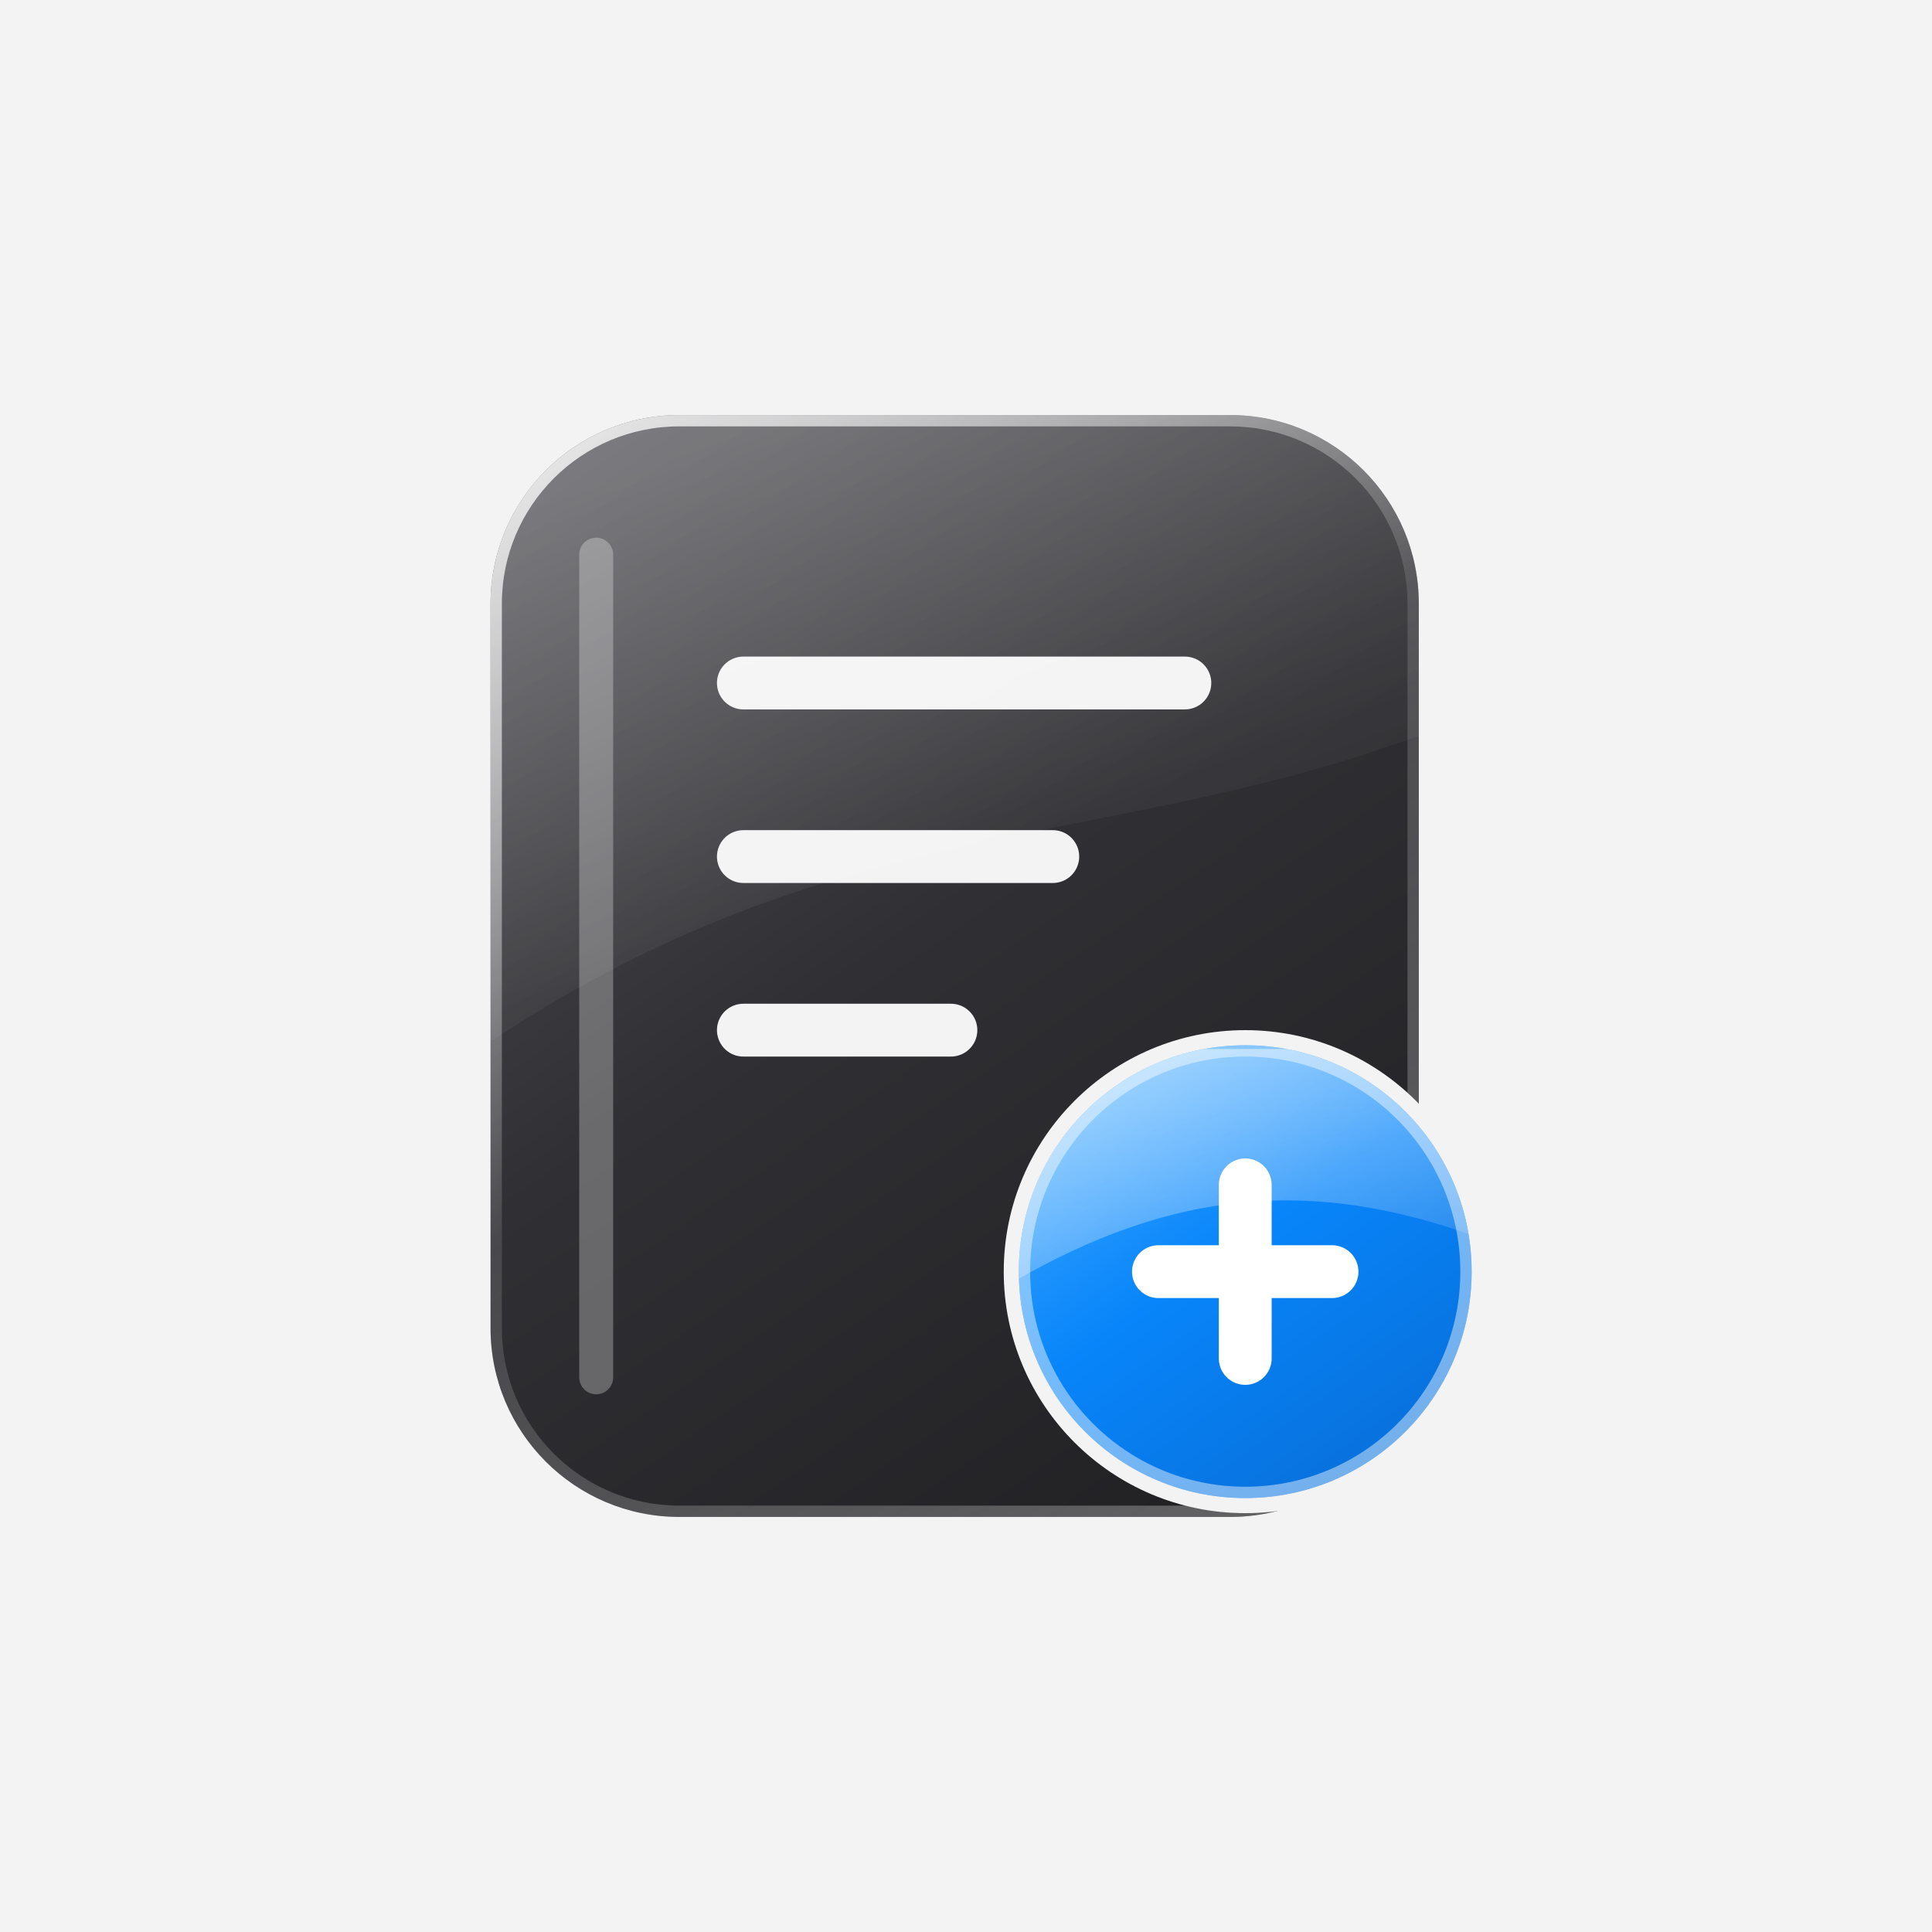
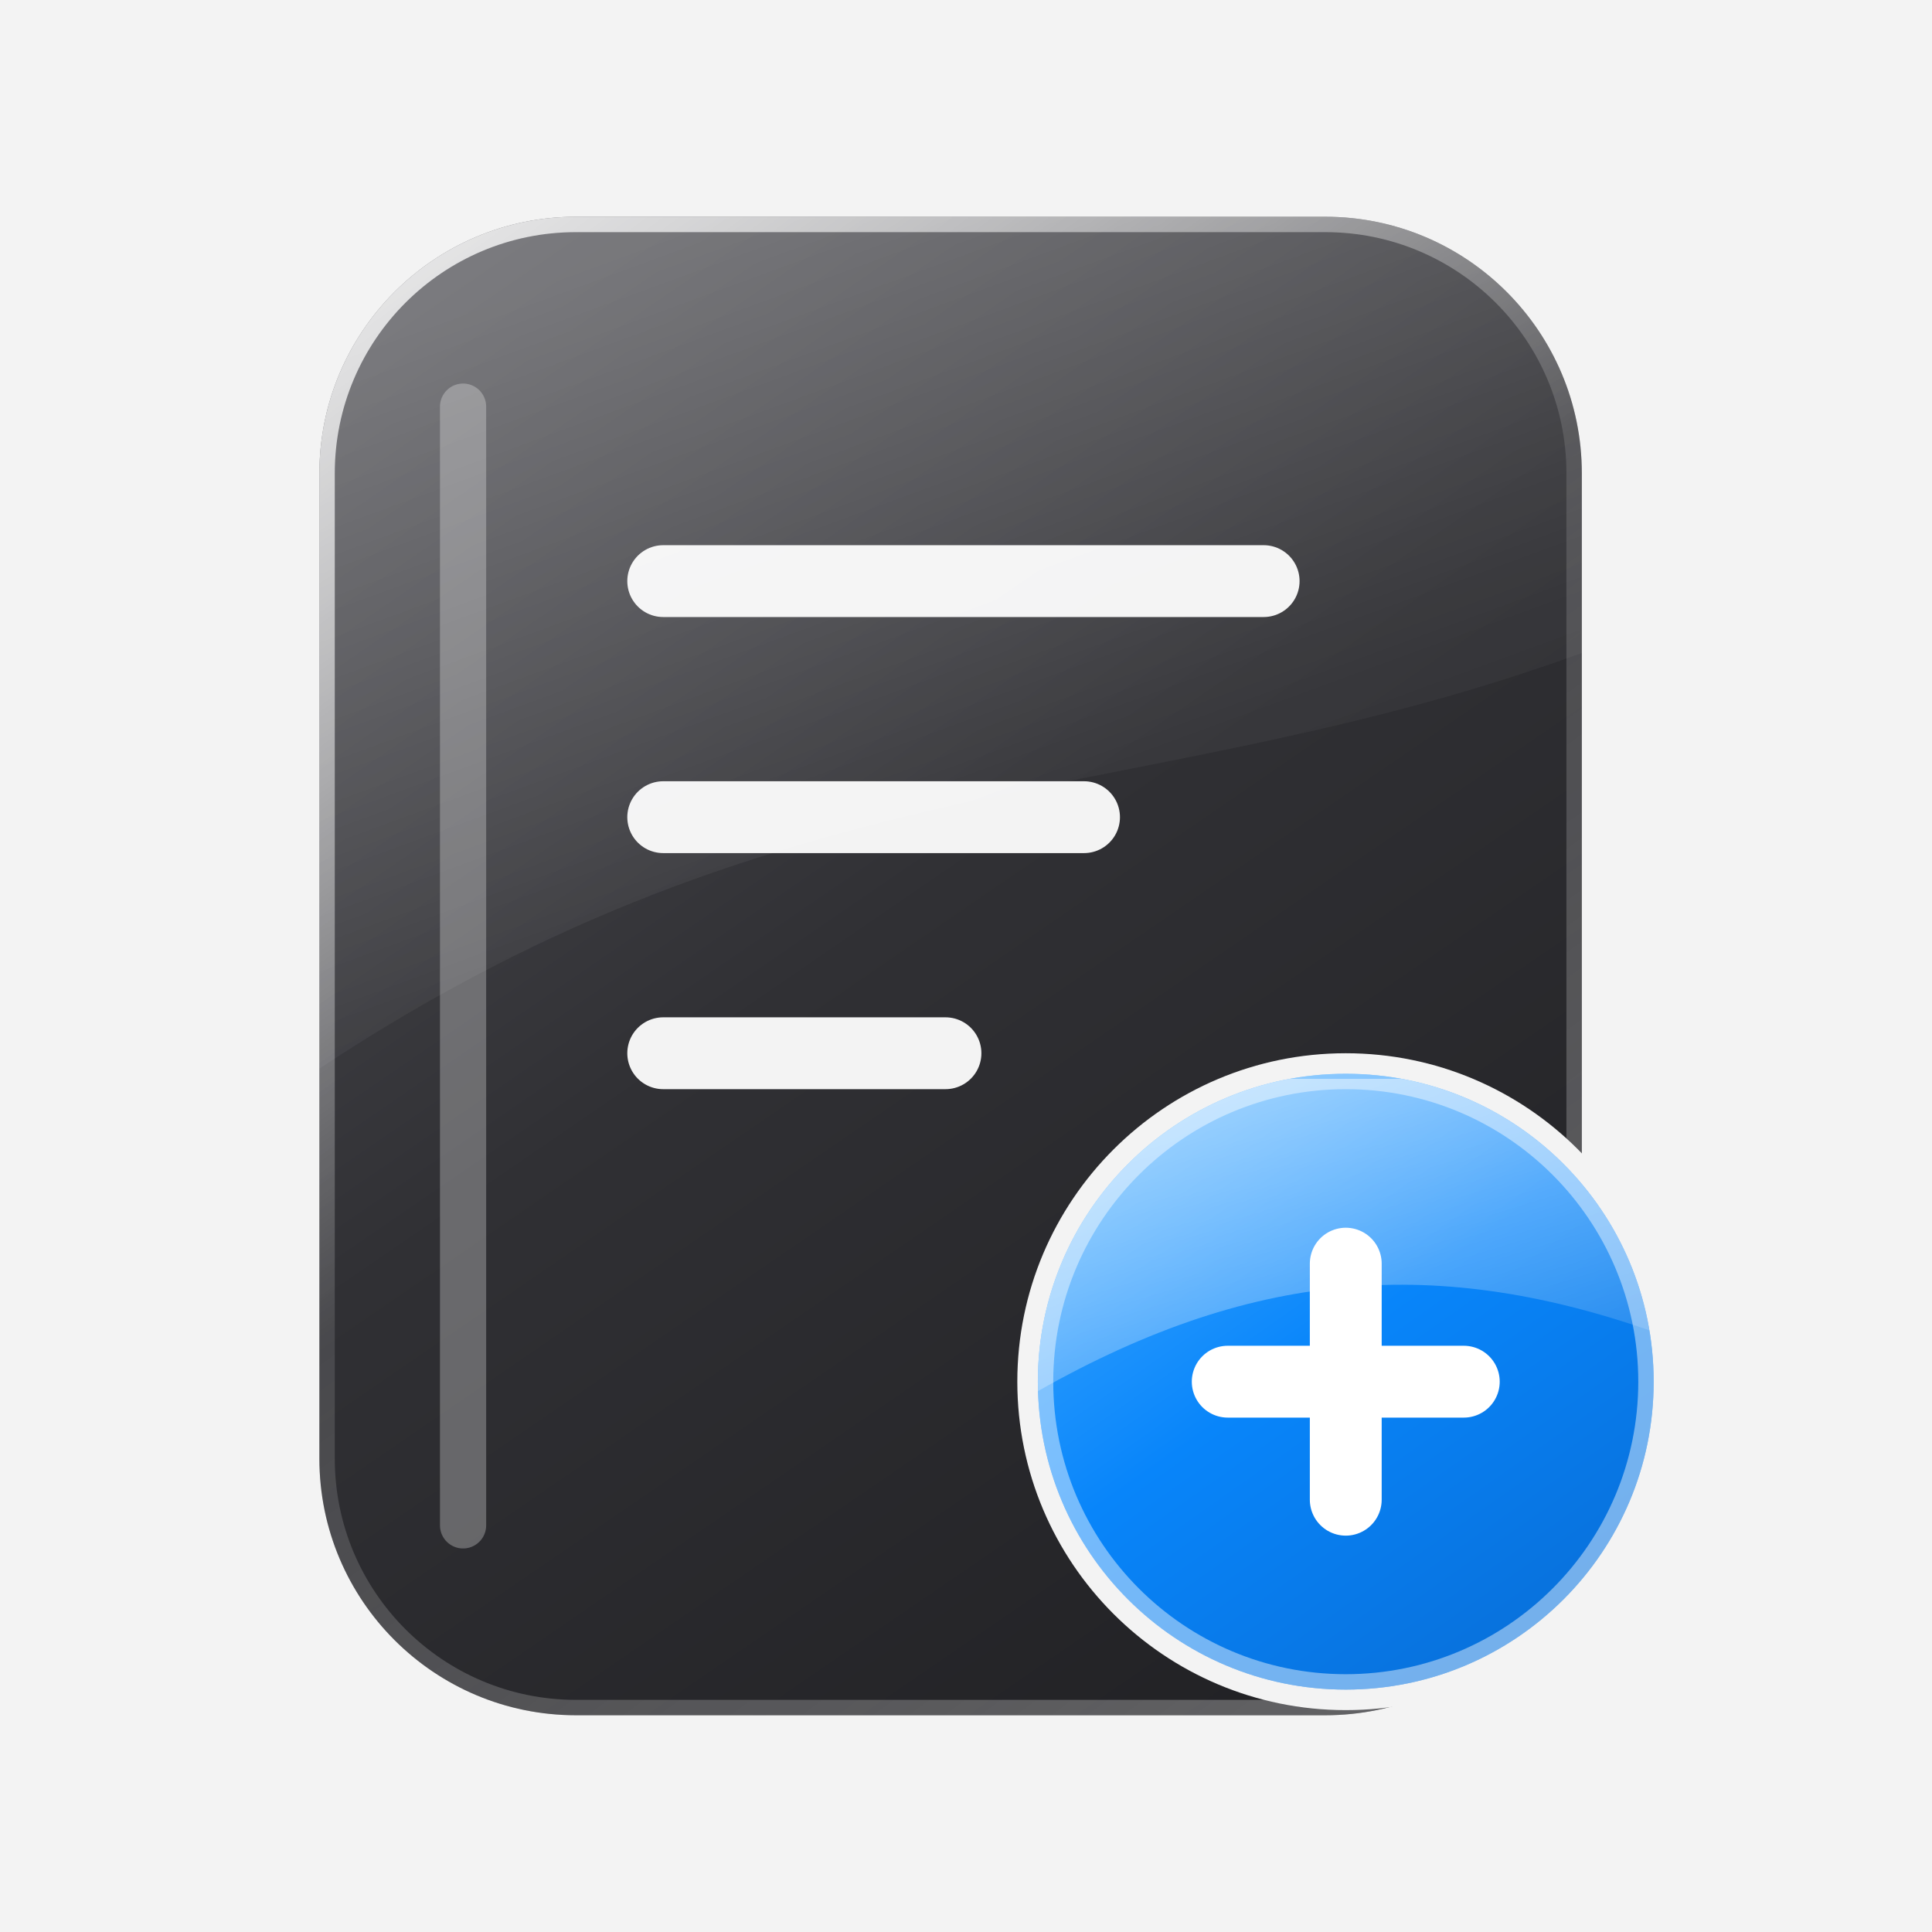
<svg xmlns="http://www.w3.org/2000/svg" viewBox="0 0 512 512">
  <defs>
    <linearGradient id="ledger" x1="154" y1="112" x2="352" y2="401" gradientUnits="userSpaceOnUse">
      <stop stop-color="#525257" />
      <stop offset=".46" stop-color="#303034" />
      <stop offset="1" stop-color="#202023" />
    </linearGradient>
    <linearGradient id="ledgerSheen" x1="200" y1="112" x2="276" y2="319" gradientUnits="userSpaceOnUse">
      <stop stop-color="#FFFFFF" stop-opacity=".24" />
      <stop offset=".58" stop-color="#FFFFFF" stop-opacity=".04" />
      <stop offset="1" stop-color="#FFFFFF" stop-opacity="0" />
    </linearGradient>
    <linearGradient id="ledgerRim" x1="152" y1="116" x2="356" y2="397" gradientUnits="userSpaceOnUse">
      <stop stop-color="#FFFFFF" stop-opacity=".8" />
      <stop offset=".46" stop-color="#FFFFFF" stop-opacity=".12" />
      <stop offset="1" stop-color="#FFFFFF" stop-opacity=".3" />
    </linearGradient>
    <linearGradient id="blueLens" x1="295" y1="286" x2="366" y2="387" gradientUnits="userSpaceOnUse">
      <stop stop-color="#36A3FF" />
      <stop offset=".44" stop-color="#0885FA" />
      <stop offset="1" stop-color="#0871DC" />
    </linearGradient>
    <linearGradient id="lensSheen" x1="319" y1="278" x2="346" y2="366" gradientUnits="userSpaceOnUse">
      <stop stop-color="#FFFFFF" stop-opacity=".5" />
      <stop offset="1" stop-color="#FFFFFF" stop-opacity="0" />
    </linearGradient>
    <clipPath id="ledgerClip">
      <rect x="130" y="110" width="246" height="292" rx="50" />
    </clipPath>
    <clipPath id="lensClip">
      <circle cx="330" cy="337" r="60" />
    </clipPath>
  </defs>
  <rect width="512" height="512" fill="#F3F3F3" />
-   <rect x="130" y="110" width="246" height="292" rx="50" fill="url(#ledger)" />
-   <g clip-path="url(#ledgerClip)">
-     <path d="M130 110h246v85c-85 31-154 20-246 81Z" fill="url(#ledgerSheen)" />
-     <path d="M158 365V147" stroke="#FFFFFF" stroke-opacity=".28" stroke-width="9" stroke-linecap="round" />
-     <path d="M197 181h117M197 227h82M197 273h55" stroke="#FFFFFF" stroke-opacity=".94" stroke-width="14" stroke-linecap="round" />
+   <g id="app-mark" transform="translate(256 256) scale(1.36) translate(-256 -256)">
+     <rect x="130" y="110" width="246" height="292" rx="50" fill="url(#ledger)" />
+     <g clip-path="url(#ledgerClip)">
+       <path d="M130 110h246v85c-85 31-154 20-246 81Z" fill="url(#ledgerSheen)" />
+       <path d="M158 365V147" stroke="#FFFFFF" stroke-opacity=".28" stroke-width="9" stroke-linecap="round" />
+       <path d="M197 181h117M197 227h82M197 273h55" stroke="#FFFFFF" stroke-opacity=".94" stroke-width="14" stroke-linecap="round" />
+     </g>
+     <rect x="131.5" y="111.5" width="243" height="289" rx="48.5" fill="none" stroke="url(#ledgerRim)" stroke-width="3" />
+     <circle cx="330" cy="337" r="64" fill="#F3F3F3" />
+     <circle cx="330" cy="337" r="60" fill="url(#blueLens)" />
+     <g clip-path="url(#lensClip)">
+       <path d="M268 278h124v50c-44-16-81-13-124 12Z" fill="url(#lensSheen)" />
+     </g>
+     <circle cx="330" cy="337" r="58.5" fill="none" stroke="#FFFFFF" stroke-opacity=".44" stroke-width="3" />
+     <path d="M307 337h46M330 314v46" stroke="#FFFFFF" stroke-width="14" stroke-linecap="round" />
  </g>
-   <rect x="131.5" y="111.5" width="243" height="289" rx="48.5" fill="none" stroke="url(#ledgerRim)" stroke-width="3" />
-   <circle cx="330" cy="337" r="64" fill="#F3F3F3" />
-   <circle cx="330" cy="337" r="60" fill="url(#blueLens)" />
-   <g clip-path="url(#lensClip)">
-     <path d="M268 278h124v50c-44-16-81-13-124 12Z" fill="url(#lensSheen)" />
-   </g>
-   <circle cx="330" cy="337" r="58.5" fill="none" stroke="#FFFFFF" stroke-opacity=".44" stroke-width="3" />
-   <path d="M307 337h46M330 314v46" stroke="#FFFFFF" stroke-width="14" stroke-linecap="round" />
</svg>
